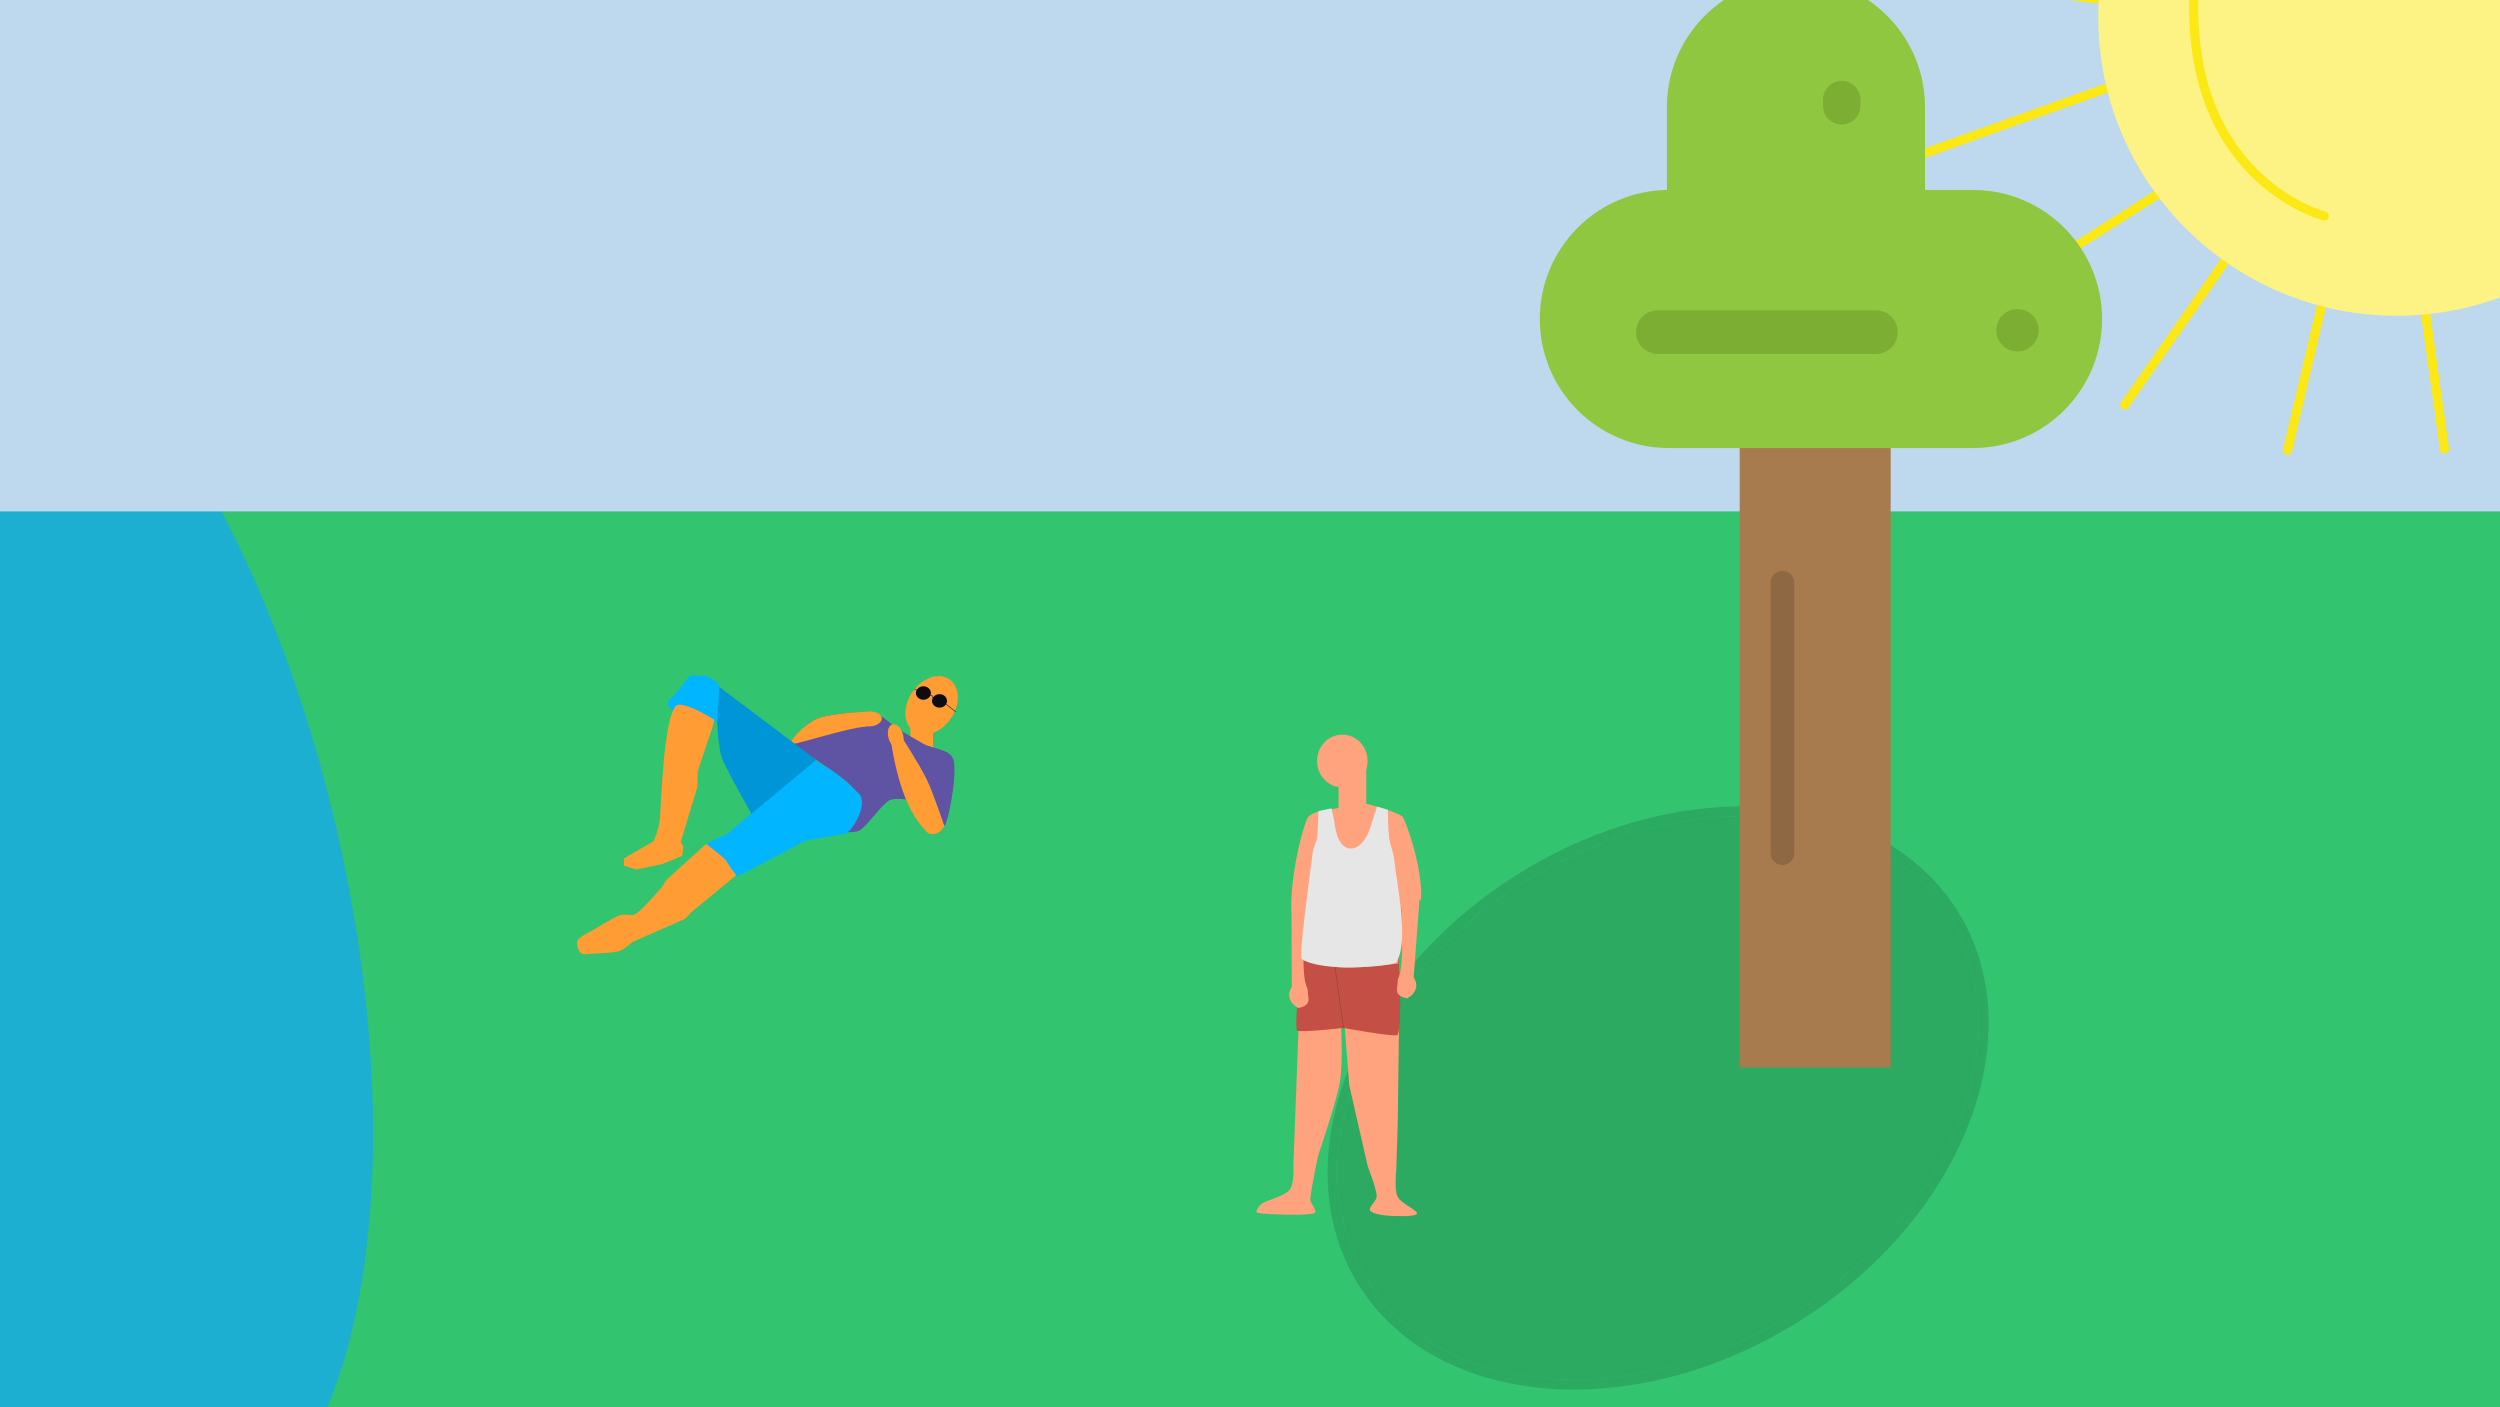
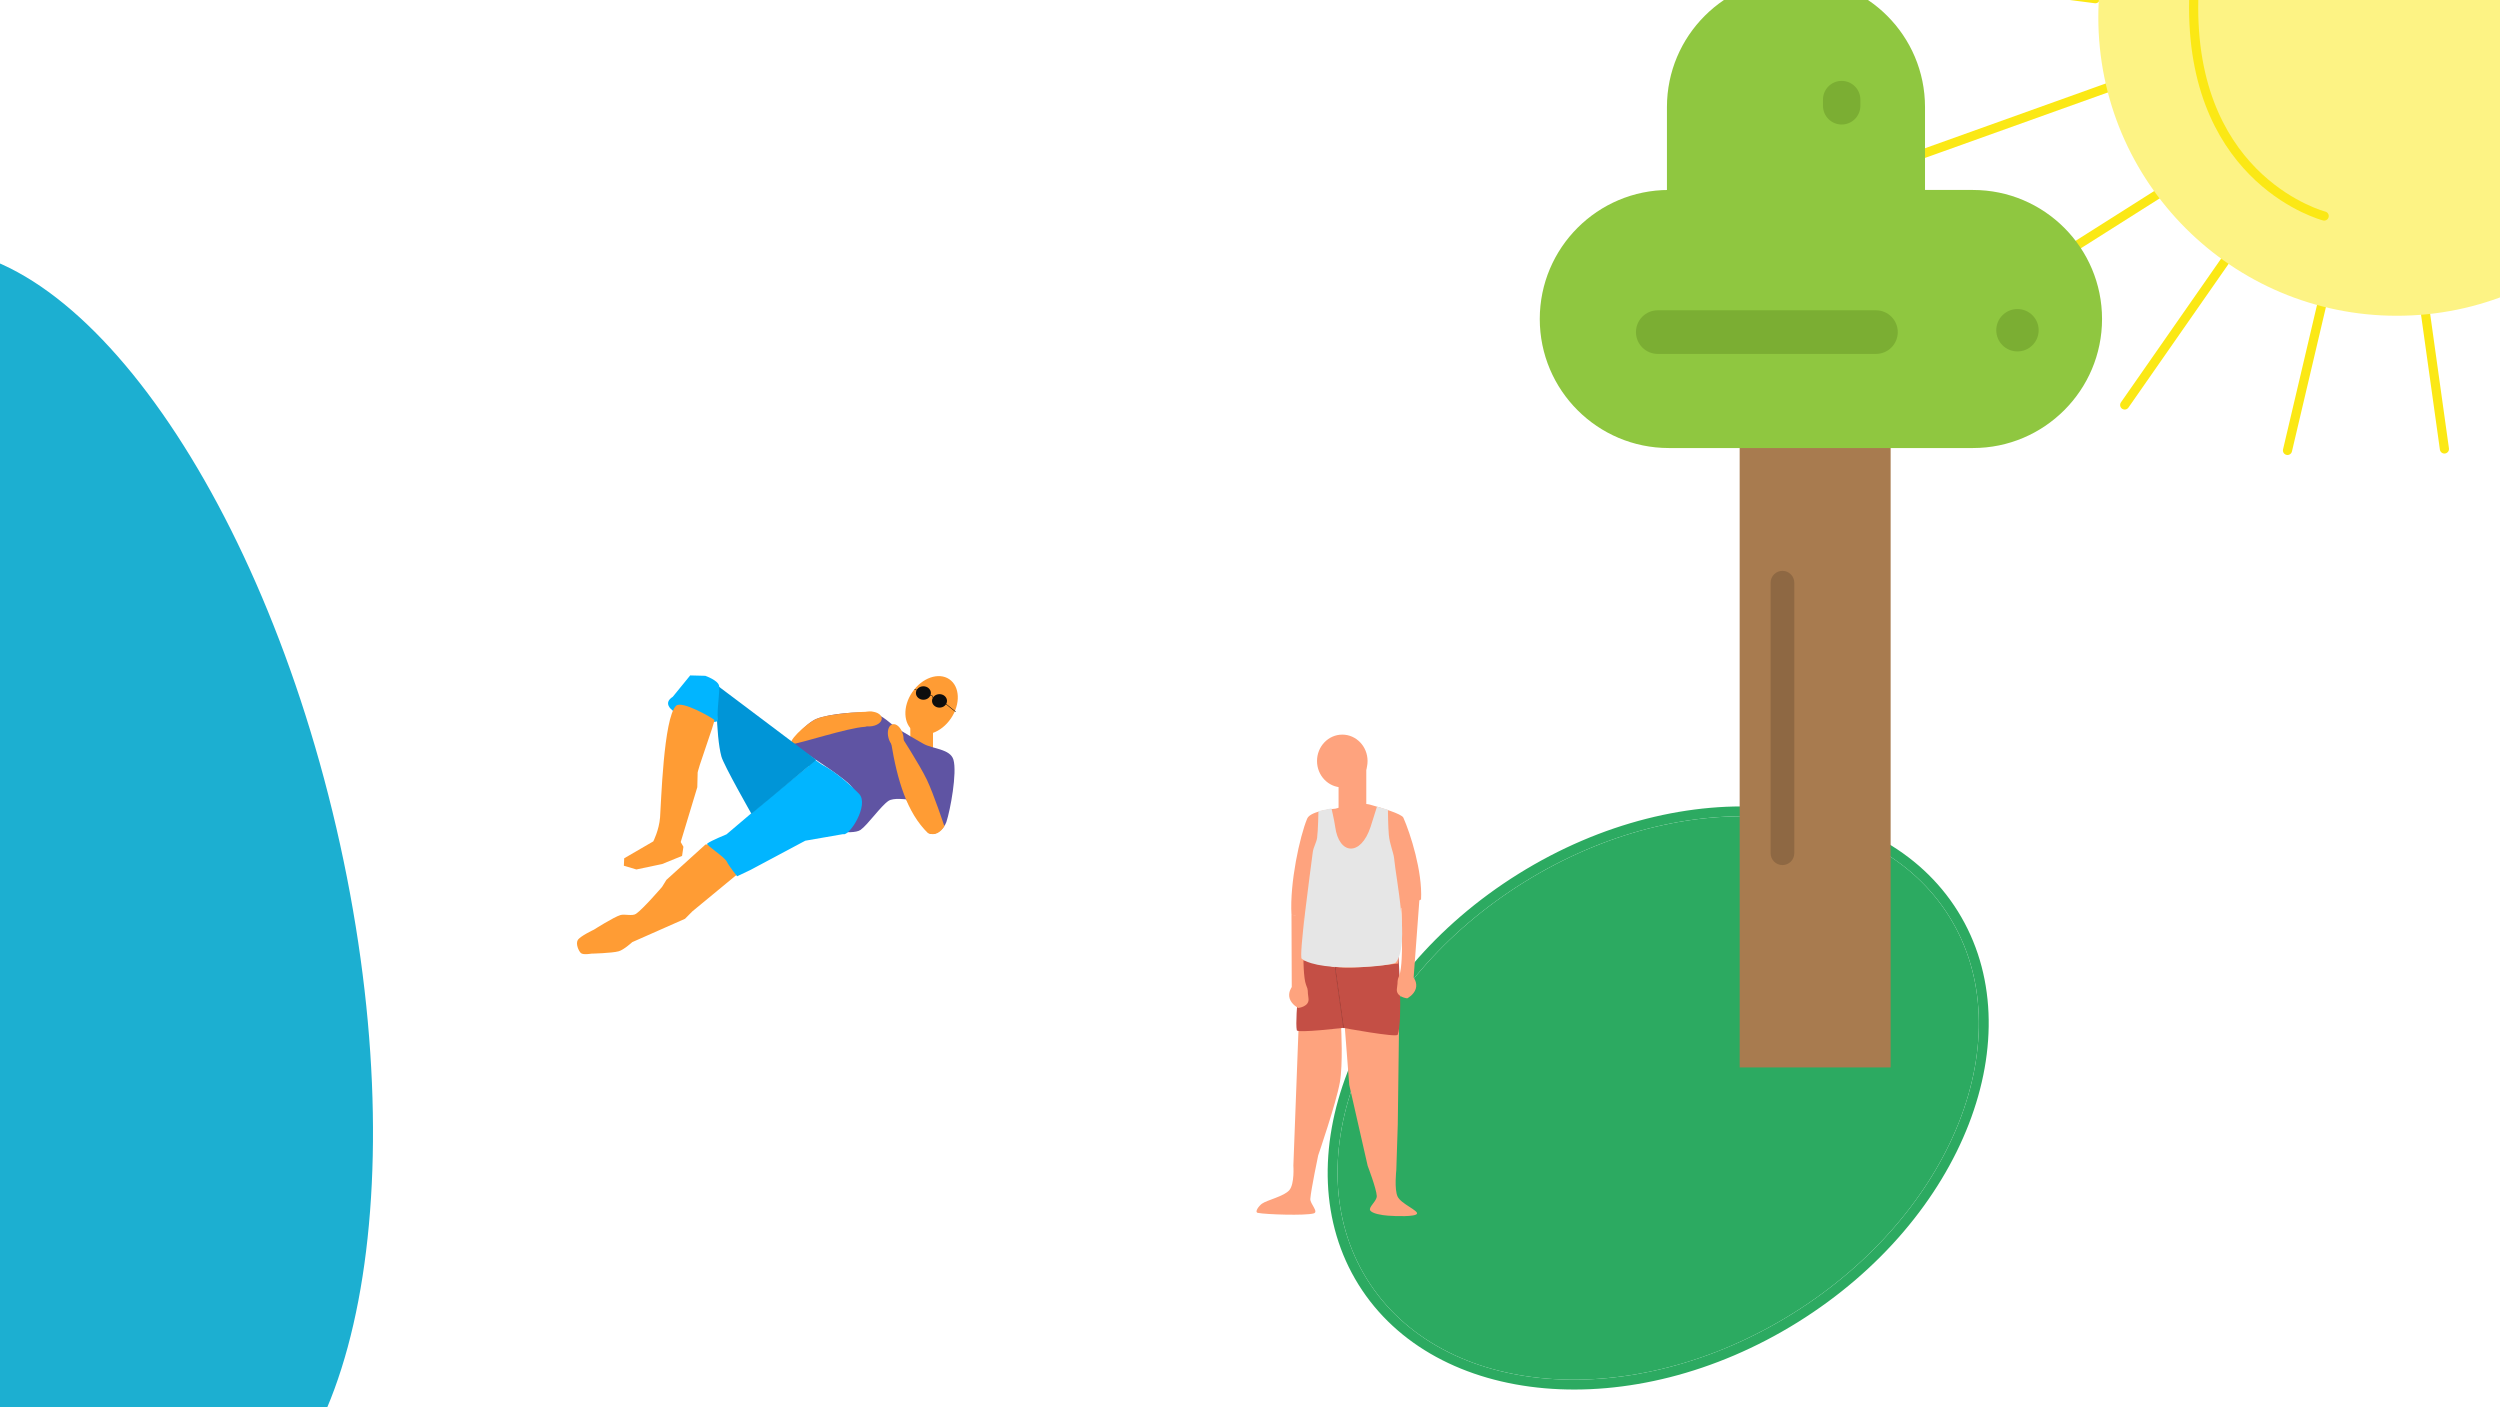
- <svg xmlns="http://www.w3.org/2000/svg" clip-rule="evenodd" fill-rule="evenodd" stroke-linecap="round" stroke-linejoin="round" stroke-miterlimit="1.5" version="1.1" viewBox="0 0 1920 1080" xml:space="preserve">
-   <rect x="-37.744" y="-101.44" width="2003.7" height="1233.4" fill="#33c470" />
-   <clipPath id="a">
-     <rect x="-37.744" y="-101.44" width="2003.7" height="1233.4" />
-   </clipPath>
-   <g clip-path="url(#a)">
-     <path d="m-74.601 193.33c120.56-27.983 269.72 170.23 332.88 442.36 63.166 272.13 16.57 515.79-103.99 543.77s-269.72-170.23-332.88-442.36c-63.166-272.13-16.57-515.79 103.99-543.77z" fill="#1cafd1" />
+ <svg xmlns="http://www.w3.org/2000/svg" width="100%" height="100%" viewBox="0 0 1920 1080" version="1.1" xml:space="preserve" style="fill-rule:evenodd;clip-rule:evenodd;stroke-linecap:round;stroke-linejoin:round;stroke-miterlimit:1.5;">
+   <path d="M-74.601,193.328c120.559,-27.983 269.72,170.234 332.885,442.365c63.166,272.131 16.57,515.786 -103.989,543.769c-120.559,27.983 -269.72,-170.233 -332.885,-442.364c-63.166,-272.131 -16.57,-515.786 103.989,-543.77Z" style="fill:#1cafd1;" />
+   <g id="Date">
+     <path d="M729.076,521.649c8.19,5.571 8.741,19.061 1.229,30.105c-7.511,11.044 -20.26,15.487 -28.45,9.916c-8.191,-5.571 -8.742,-19.06 -1.23,-30.104c7.512,-11.044 20.26,-15.488 28.451,-9.917Z" style="fill:#ff9c34;" />
+     <path d="M716.548,560.042c0,-2.404 -1.952,-4.356 -4.357,-4.356l-8.713,-0c-2.405,-0 -4.357,1.952 -4.357,4.356l0,13.615c0,2.405 1.952,4.357 4.357,4.357l8.713,-0c2.405,-0 4.357,-1.952 4.357,-4.357l0,-13.615Z" style="fill:#ff9c34;" />
+     <path d="M709.372,571.33c6.919,3.839 20.461,3.837 22.865,12.122c2.903,10.007 -2.338,38.518 -5.446,47.924c-1.643,4.97 -8.646,11.088 -13.201,8.508c-5.128,-2.903 -17.567,-25.931 -17.567,-25.931c0,0 -9.86,-1.419 -13.662,1.115c-5.856,3.904 -15.847,18.31 -21.47,22.307c-3.364,2.391 -12.269,1.673 -12.269,1.673c0,-0 9.852,-9.62 10.596,-15.615c0.743,-5.995 -1.22,-15.249 -6.135,-20.354c-8.364,-8.691 -36.765,-25.634 -44.055,-31.787c-1.945,-1.642 9.916,-16.039 18.124,-19.239c10.131,-3.951 32.066,-5.856 42.661,-4.462c8.108,1.067 14.32,8.87 20.913,12.826c6.175,3.706 12.349,7.419 18.646,10.913Z" style="fill:#5f54a3;" />
+     <path d="M609.028,571.292c-6.399,0.225 9.802,-15.677 18.124,-19.239c10.629,-4.55 43.794,-6.249 43.915,-5.046c-0,0 -2.556,10.97 -6.944,11.208c-12.967,0.704 -49.991,12.897 -55.095,13.077Z" style="fill:#ff9c34;" />
+     <path d="M684.415,570.599c4.681,28.327 12.089,53.661 28.349,69.285c5.106,2.072 9.332,-0.291 12.53,-5.306c0,0 -8.232,-24.804 -13.437,-35.688c-5.614,-11.738 -20.552,-34.715 -20.552,-34.715l-6.89,6.424Z" style="fill:#ff9c34;" />
+     <path d="M541.772,648.61l15.532,-1.26l14.062,11.334l-4.407,12.174l-35.275,29.102l-0,0.011l-5.591,5.662l-40.543,17.932c-0,0 -6.371,5.886 -10.396,7.017c-5.241,1.473 -21.051,1.819 -21.051,1.819c0,0 -6.324,1.213 -8.056,-0.52c-1.733,-1.732 -4.004,-6.93 -2.339,-9.875c1.689,-2.989 12.475,-8.057 12.475,-8.057c-0,0 15.203,-9.659 20.271,-11.175c3.304,-0.989 9.111,0.996 11.97,-0.934c5.332,-3.6 20.026,-20.668 20.026,-20.668l3.349,-5.427l29.973,-27.135Z" style="fill:#ff9c34;" />
+     <g id="Hose">
+       <path d="M619.433,579.288l11.963,7.999c11.457,5.994 23.398,17.23 28.301,22.299c8.218,8.497 -7.536,33.012 -12.123,31.018l-29.142,5.069l-42.154,22.485l-10.191,4.832c-0,0 -6.304,-7.882 -7.828,-11.142c-1.819,-3.889 -16.476,-12.924 -15.095,-14.004c2.807,-2.193 14.799,-7.071 14.799,-7.071l33.676,-28.593l29.469,-23.959l-1.675,-8.933Z" style="fill:#01b5ff;" />
+       <path d="M554.041,581.025c1.801,6.617 23.058,43.955 23.058,43.955l49.763,-41.367l-76.748,-57.744c-0,0 -0.571,38.638 3.927,55.156Z" style="fill:#0095d7;" />
+       <path d="M552.305,526.938c0.474,4.299 -1.236,15.115 -1.19,22.216c0.011,1.703 1.023,4.839 -1.293,5.132c-16.853,2.135 -47.184,-10.237 -33.15,-19.125l13.401,-16.446l11.573,0.305c-0,-0 10.175,3.518 10.659,7.918Z" style="fill:#01b5ff;" />
+     </g>
+     <path d="M519.223,542.042c-9.655,9.36 -11.509,75.805 -12.289,85.681c-0.78,9.875 -5.198,18.452 -5.198,18.452l-22.35,12.994l-0.26,5.718l9.616,2.858l19.751,-4.158l15.334,-6.237l1.039,-7.017l-2.079,-3.639l12.735,-42.102l0.26,-10.395c-1.083,-1.141 13.872,-40.464 12.769,-41.39c-2.148,-1.802 -24.934,-15.023 -29.328,-10.765Z" style="fill:#ff9c34;" />
+     <path d="M685.398,556.274c3.04,-0.841 6.636,2.554 8.025,7.575c1.389,5.022 0.048,9.781 -2.993,10.622c-3.04,0.841 -6.636,-2.553 -8.025,-7.575c-1.389,-5.021 -0.048,-9.781 2.993,-10.622Z" style="fill:#ff9c34;" />
+     <path d="M677.186,551.666c0.17,3.15 -3.917,5.934 -9.119,6.215c-5.203,0.28 -9.564,-2.051 -9.734,-5.201c-0.169,-3.15 3.917,-5.935 9.119,-6.215c5.203,-0.28 9.564,2.05 9.734,5.201Z" style="fill:#ff9c34;" />
+     <g id="Brille">
+       <ellipse cx="709.175" cy="532.238" rx="5.753" ry="5.178" style="fill:#0d0d0d;" />
+       <ellipse cx="721.544" cy="538.279" rx="5.753" ry="5.178" style="fill:#0d0d0d;" />
+       <path d="M716.435,535.899c-0,-0 0.294,-2.01 -1.968,-1.848" style="fill:none;stroke:#0d0d0d;stroke-width:0.4px;" />
+       <path d="M726.639,540.797l7.217,5.817" style="fill:none;stroke:#0d0d0d;stroke-width:0.4px;" />
+       <path d="M704.382,530.051l-1.901,-0.552" style="fill:none;stroke:#0d0d0d;stroke-width:0.4px;" />
+     </g>
  </g>
-   <rect x="-49.61" y="-116.27" width="2003.7" height="509.03" fill="#bed8ee" />
-   <path d="m729.08 521.65c8.19 5.571 8.741 19.061 1.229 30.105-7.511 11.044-20.26 15.487-28.45 9.916-8.191-5.571-8.742-19.06-1.23-30.104s20.26-15.488 28.451-9.917z" fill="#ff9c34" />
-   <path d="m716.55 560.04c0-2.404-1.952-4.356-4.357-4.356h-8.713c-2.405-0-4.357 1.952-4.357 4.356v13.615c0 2.405 1.952 4.357 4.357 4.357h8.713c2.405-0 4.357-1.952 4.357-4.357v-13.615z" fill="#ff9c34" />
-   <path d="m709.37 571.33c6.919 3.839 20.461 3.837 22.865 12.122 2.903 10.007-2.338 38.518-5.446 47.924-1.643 4.97-8.646 11.088-13.201 8.508-5.128-2.903-17.567-25.931-17.567-25.931s-9.86-1.419-13.662 1.115c-5.856 3.904-15.847 18.31-21.47 22.307-3.364 2.391-12.269 1.673-12.269 1.673s9.852-9.62 10.596-15.615c0.743-5.995-1.22-15.249-6.135-20.354-8.364-8.691-36.765-25.634-44.055-31.787-1.945-1.642 9.916-16.039 18.124-19.239 10.131-3.951 32.066-5.856 42.661-4.462 8.108 1.067 14.32 8.87 20.913 12.826 6.175 3.706 12.349 7.419 18.646 10.913z" fill="#5f54a3" />
-   <path d="m609.03 571.29c-6.399 0.225 9.802-15.677 18.124-19.239 10.629-4.55 43.794-6.249 43.915-5.046-0 0-2.556 10.97-6.944 11.208-12.967 0.704-49.991 12.897-55.095 13.077z" fill="#ff9c34" />
-   <path d="m684.42 570.6c4.681 28.327 12.089 53.661 28.349 69.285 5.106 2.072 9.332-0.291 12.53-5.306 0 0-8.232-24.804-13.437-35.688-5.614-11.738-20.552-34.715-20.552-34.715l-6.89 6.424z" fill="#ff9c34" />
-   <path d="m541.77 648.61 15.532-1.26 14.062 11.334-4.407 12.174-35.275 29.102v0.011l-5.591 5.662-40.543 17.932s-6.371 5.886-10.396 7.017c-5.241 1.473-21.051 1.819-21.051 1.819s-6.324 1.213-8.056-0.52c-1.733-1.732-4.004-6.93-2.339-9.875 1.689-2.989 12.475-8.057 12.475-8.057s15.203-9.659 20.271-11.175c3.304-0.989 9.111 0.996 11.97-0.934 5.332-3.6 20.026-20.668 20.026-20.668l3.349-5.427 29.973-27.135z" fill="#ff9c34" />
-   <path d="m619.43 579.29 11.963 7.999c11.457 5.994 23.398 17.23 28.301 22.299 8.218 8.497-7.536 33.012-12.123 31.018l-29.142 5.069-42.154 22.485-10.191 4.832s-6.304-7.882-7.828-11.142c-1.819-3.889-16.476-12.924-15.095-14.004 2.807-2.193 14.799-7.071 14.799-7.071l33.676-28.593 29.469-23.959-1.675-8.933z" fill="#01b5ff" />
-   <path d="m554.04 581.02c1.801 6.617 23.058 43.955 23.058 43.955l49.763-41.367-76.748-57.744s-0.571 38.638 3.927 55.156z" fill="#0095d7" />
-   <path d="m552.3 526.94c0.474 4.299-1.236 15.115-1.19 22.216 0.011 1.703 1.023 4.839-1.293 5.132-16.853 2.135-47.184-10.237-33.15-19.125l13.401-16.446 11.573 0.305s10.175 3.518 10.659 7.918z" fill="#01b5ff" />
-   <path d="m519.22 542.04c-9.655 9.36-11.509 75.805-12.289 85.681-0.78 9.875-5.198 18.452-5.198 18.452l-22.35 12.994-0.26 5.718 9.616 2.858 19.751-4.158 15.334-6.237 1.039-7.017-2.079-3.639 12.735-42.102 0.26-10.395c-1.083-1.141 13.872-40.464 12.769-41.39-2.148-1.802-24.934-15.023-29.328-10.765z" fill="#ff9c34" />
-   <path d="m685.4 556.27c3.04-0.841 6.636 2.554 8.025 7.575 1.389 5.022 0.048 9.781-2.993 10.622-3.04 0.841-6.636-2.553-8.025-7.575-1.389-5.021-0.048-9.781 2.993-10.622z" fill="#ff9c34" />
-   <path d="m677.19 551.67c0.17 3.15-3.917 5.934-9.119 6.215-5.203 0.28-9.564-2.051-9.734-5.201-0.169-3.15 3.917-5.935 9.119-6.215 5.203-0.28 9.564 2.05 9.734 5.201z" fill="#ff9c34" />
-   <ellipse cx="709.18" cy="532.24" rx="5.753" ry="5.178" fill="#0d0d0d" />
-   <ellipse cx="721.54" cy="538.28" rx="5.753" ry="5.178" fill="#0d0d0d" />
-   <path d="m716.44 535.9s0.294-2.01-1.968-1.848" fill="none" stroke="#0d0d0d" stroke-width=".4px" />
-   <path d="m726.64 540.8 7.217 5.817" fill="none" stroke="#0d0d0d" stroke-width=".4px" />
-   <path d="m704.38 530.05-1.901-0.552" fill="none" stroke="#0d0d0d" stroke-width=".4px" />
-   <path d="m1170.3 677.64c123.4-76.866 269.81-65.06 326.75 26.347 56.937 91.406 2.977 228.02-120.42 304.89s-269.81 65.06-326.75-26.347-2.976-228.02 120.42-304.89z" fill="#2caa61" />
-   <path d="m1166.2 671.08c-127.47 79.398-181.71 221.1-122.9 315.52s209.92 108.22 337.38 28.818c127.47-79.399 181.71-221.1 122.9-315.52s-209.92-108.22-337.38-28.818zm4.081 6.553c123.4-76.866 269.81-65.06 326.75 26.347 56.937 91.406 2.977 228.02-120.42 304.89s-269.81 65.06-326.75-26.347-2.976-228.02 120.42-304.89z" fill="#2caa61" />
-   <g fill="none" stroke="#fbe815" stroke-width="7.02px">
-     <path d="m1862.7 240.06 14.643 104.76" />
-     <path d="m1783.8 231.04-27.033 114.89" />
-     <path d="m1709.5 199.5-77.722 111.51" />
-     <path d="m1657.7 148.82-67.584 42.803" />
-     <path d="m1623.9 65.463-150.94 54.067" />
-     <path d="m1609.2-0.995-130.66-16.896" />
+   <path d="M1170.33,677.635c123.401,-76.866 269.812,-65.06 326.749,26.347c56.937,91.406 2.977,228.022 -120.424,304.888c-123.401,76.866 -269.812,65.06 -326.749,-26.347c-56.937,-91.407 -2.976,-228.023 120.424,-304.888Z" style="fill:#2caa61;" />
+   <path d="M1166.25,671.082c-127.468,79.398 -181.709,221.104 -122.896,315.523c58.813,94.419 209.916,108.216 337.384,28.818c127.467,-79.399 181.708,-221.104 122.895,-315.523c-58.813,-94.419 -209.916,-108.217 -337.383,-28.818Zm4.081,6.553c123.401,-76.866 269.812,-65.06 326.749,26.347c56.937,91.406 2.977,228.022 -120.424,304.888c-123.401,76.866 -269.812,65.06 -326.749,-26.347c-56.937,-91.407 -2.976,-228.023 120.424,-304.888Z" style="fill:#2caa61;" />
+   <g id="Sonne">
+     <g id="Sonnenstrahlen">
+       <path d="M1862.67,240.055l14.643,104.755" style="fill:none;stroke:#fbe815;stroke-width:7.02px;" />
+       <path d="M1783.82,231.044l-27.033,114.893" style="fill:none;stroke:#fbe815;stroke-width:7.02px;" />
+       <path d="M1709.48,199.504l-77.722,111.514" style="fill:none;stroke:#fbe815;stroke-width:7.02px;" />
+       <path d="M1657.66,148.816l-67.584,42.803" style="fill:none;stroke:#fbe815;stroke-width:7.02px;" />
+       <path d="M1623.87,65.463l-150.937,54.067" style="fill:none;stroke:#fbe815;stroke-width:7.02px;" />
+       <path d="M1609.23,-0.995l-130.662,-16.896" style="fill:none;stroke:#fbe815;stroke-width:7.02px;" />
+     </g>
+     <circle cx="1840.73" cy="13.284" r="229.223" style="fill:#fdf384;" />
+     <path d="M1784.97,-139.349c0,0 -100.25,11.018 -100.25,145.248c0,134.229 100.25,160.007 100.25,160.007" style="fill:none;stroke:#fbe815;stroke-width:7.02px;" />
  </g>
-   <circle cx="1840.7" cy="13.284" r="229.22" fill="#fdf384" />
-   <path d="m1785-139.35s-100.25 11.018-100.25 145.25c0 134.23 100.25 160.01 100.25 160.01" fill="none" stroke="#fbe815" stroke-width="7.02px" />
-   <rect x="1336.1" y="316.73" width="115.95" height="503.06" fill="#a87b4f" />
-   <path d="m1378 447.51c-0-5.02-4.076-9.096-9.096-9.096-5.021-0-9.096 4.076-9.096 9.096v207.78c-0 5.02 4.075 9.096 9.096 9.096 5.02-0 9.096-4.076 9.096-9.096v-207.78z" fill="#8e6843" />
-   <path d="m1614.4 244.99c-0-54.695-44.406-99.1-99.1-99.1h-233.63c-54.694-0-99.1 44.405-99.1 99.1s44.406 99.1 99.1 99.1h233.63c54.694-0 99.1-44.405 99.1-99.1z" fill="#8fc740" />
-   <path d="m1379.3 304.84c54.695-0 99.1-44.405 99.1-99.1v-123.52c0-54.695-44.405-99.1-99.1-99.1s-99.1 44.405-99.1 99.1v123.52c0 54.695 44.405 99.1 99.1 99.1z" fill="#8fc740" />
-   <path d="m1457.5 255.06c0-9.248-7.508-16.756-16.756-16.756h-167.56c-9.248-0-16.756 7.508-16.756 16.756s7.508 16.756 16.756 16.756h167.56c9.248-0 16.756-7.508 16.756-16.756z" fill="#7bae33" />
-   <path d="m1428.8 76.484c-0-7.926-6.436-14.362-14.363-14.362-7.926-0-14.362 6.436-14.362 14.362v4.788c0 7.927 6.436 14.362 14.362 14.362 7.927 0 14.363-6.435 14.363-14.362v-4.788z" fill="#7bae33" />
-   <circle cx="1549.4" cy="253.62" r="16.277" fill="#7bae33" />
-   <path d="m1030 789.39s1.483 28.057-1.003 41.86c-2.94 16.325-16.638 56.088-16.638 56.088s-5.461 25.947-6.05 33.377c-0.301 3.79 6.798 10.053 2.515 11.202-6.706 1.799-36.129 0.829-42.75-0.411-2.924-0.548 0.769-5.389 3.025-7.027 4.034-2.927 17.143-5.646 21.176-10.54 4.034-4.893 3.025-18.821 3.025-18.821l3.933-104.15 32.767-1.582z" fill="#fea37e" />
-   <path d="m1032.8 789.4 3.388 43.812 14.146 62.169s6.67 17.391 6.988 23.082c0.22 3.944-6.522 8.538-5.082 11.067 1.44 2.53 8.878 3.756 13.722 4.111 5.993 0.439 21.007 0.966 22.235-1.476 1.228-2.441-12.219-7.606-14.866-13.175-2.647-5.568-1.016-20.237-1.016-20.237l1.136-35.078 0.963-75.254-41.614 0.979z" fill="#fea37e" />
-   <path d="m1074 734.66s3.43 49.716-0.61 60.036c-0.889 2.272-41.889-5.3-41.889-5.3l-7.1-51.241 49.599-3.495z" fill="#c44f45" />
-   <path d="m1025.3 742.92 6.494 46.472s-35.46 4.158-35.883 1.859c-1.838-9.975 4.067-56.354 4.067-56.354l25.322 8.023z" fill="#c44f45" />
-   <path d="m1025.3 742.92 6.494 46.472" fill="none" stroke="#95372f" stroke-width=".4px" />
-   <ellipse cx="1030.9" cy="584.45" rx="19.412" ry="20.259" fill="#fea37e" />
-   <path d="m1028 584.98c0-2.938 2.385-5.323 5.323-5.323h10.644c2.937 0 5.322 2.385 5.322 5.323v39.996c0 2.937-2.385 5.322-5.322 5.322h-10.644c-2.938 0-5.323-2.385-5.323-5.322v-39.996z" fill="#fea37e" />
-   <path d="m1052.1 617.95c8.678 2.425 24.361 7.077 25.649 10.001 5.506 12.494 14.722 41.33 13.594 62.875l-15.133 6.596-2.565 42.555s-29.069 3.689-41.552 3.192c-11.375-0.452-33.344-6.17-33.344-6.17l2.565-31.917-9.49-2.553c-1.411-24.611 6.412-60.252 12.055-73.834 2.572-6.19 21.802-7.66 21.802-7.66s18.09-5.412 26.419-3.085z" fill="#fea37e" />
-   <path d="m991.86 702.52 0.206 55.574s-3.094 4.073-1.605 8.765c1.49 4.693 6.532 7.26 6.532 7.26s8.938-0.885 7.907-7.525c-1.031-6.641 0.229-5.224-1.833-10.182-2.063-4.958-2.063-21.205-2.063-21.205l0.458-31.165-9.602-1.522z" fill="#fea37e" />
-   <path d="m1090.2 690.19-4.486 60.515s3.094 4.073 1.604 8.765-6.532 7.26-6.532 7.26-8.938-0.885-7.907-7.526c1.032-6.64-0.229-5.223 1.834-10.181 2.062-4.958 2.062-21.205 2.062-21.205l-0.458-31.165 13.883-6.463z" fill="#fea37e" />
-   <path d="m1057.5 619.47s-3.308 10.696-4.932 15.613c-7.546 22.845-24.287 21.55-27.188-0.213-0.629-4.717-2.822-14.043-2.822-14.043l-10.003 2.127s-0.299 15.178-1.026 20.427c-0.523 3.777-2.855 7.284-3.334 11.064-1.967 15.498-10.901 80.146-8.465 81.919 15.088 10.979 70.194 5.532 72.332 2.766 10.825-14.008 0.119-63.432-1.36-79.598-0.439-4.802-3.348-10.621-4.103-18.396-0.553-5.7-0.693-19.245-0.693-19.245l-8.406-2.421z" fill="#e6e6e6" />
+   <g>
+     <g id="Baum">
+       <g id="Stamm">
+         <rect x="1336.06" y="316.729" width="115.946" height="503.055" style="fill:#a87b4f;" />
+         <path d="M1378.02,447.511c-0,-5.02 -4.076,-9.096 -9.096,-9.096c-5.021,-0 -9.096,4.076 -9.096,9.096l-0,207.775c-0,5.02 4.075,9.096 9.096,9.096c5.02,-0 9.096,-4.076 9.096,-9.096l-0,-207.775Z" style="fill:#8e6843;" />
+       </g>
+       <g id="Krone">
+         <path d="M1614.37,244.992c-0,-54.695 -44.406,-99.1 -99.1,-99.1l-233.628,-0c-54.694,-0 -99.1,44.405 -99.1,99.1c0,54.695 44.406,99.1 99.1,99.1l233.628,-0c54.694,-0 99.1,-44.405 99.1,-99.1Z" style="fill:#8fc740;" />
+         <path d="M1379.31,304.835c54.695,-0 99.1,-44.405 99.1,-99.1l0,-123.516c0,-54.695 -44.405,-99.1 -99.1,-99.1c-54.695,-0 -99.1,44.405 -99.1,99.1l0,123.516c0,54.695 44.405,99.1 99.1,99.1Z" style="fill:#8fc740;" />
+         <path d="M1457.49,255.056c0,-9.248 -7.508,-16.756 -16.756,-16.756l-167.56,-0c-9.248,-0 -16.756,7.508 -16.756,16.756c-0,9.248 7.508,16.756 16.756,16.756l167.56,-0c9.248,-0 16.756,-7.508 16.756,-16.756Z" style="fill:#7bae33;" />
+         <path d="M1428.77,76.484c-0,-7.926 -6.436,-14.362 -14.363,-14.362c-7.926,-0 -14.362,6.436 -14.362,14.362l0,4.788c0,7.927 6.436,14.362 14.362,14.362c7.927,0 14.363,-6.435 14.363,-14.362l-0,-4.788Z" style="fill:#7bae33;" />
+         <circle cx="1549.41" cy="253.62" r="16.277" style="fill:#7bae33;" />
+       </g>
+     </g>
+   </g>
+   <g id="Du">
+     <path d="M1030.01,789.392c-0,-0 1.483,28.057 -1.003,41.86c-2.94,16.325 -16.638,56.088 -16.638,56.088c-0,0 -5.461,25.947 -6.05,33.377c-0.301,3.79 6.798,10.053 2.515,11.202c-6.706,1.799 -36.129,0.829 -42.75,-0.411c-2.924,-0.548 0.769,-5.389 3.025,-7.027c4.034,-2.927 17.143,-5.646 21.176,-10.54c4.034,-4.893 3.025,-18.821 3.025,-18.821l3.933,-104.146l32.767,-1.582Z" style="fill:#fea37e;" />
+     <path d="M1032.84,789.396l3.388,43.812l14.146,62.169c0,-0 6.67,17.391 6.988,23.082c0.22,3.944 -6.522,8.538 -5.082,11.067c1.44,2.53 8.878,3.756 13.722,4.111c5.993,0.439 21.007,0.966 22.235,-1.476c1.228,-2.441 -12.219,-7.606 -14.866,-13.175c-2.647,-5.568 -1.016,-20.237 -1.016,-20.237l1.136,-35.078l0.963,-75.254l-41.614,0.979Z" style="fill:#fea37e;" />
+     <path d="M1074.02,734.661c-0,-0 3.43,49.716 -0.61,60.036c-0.889,2.272 -41.889,-5.3 -41.889,-5.3l-7.1,-51.241l49.599,-3.495Z" style="fill:#c44f45;" />
+     <path d="M1025.33,742.925l6.494,46.472c0,-0 -35.46,4.158 -35.883,1.859c-1.838,-9.975 4.067,-56.354 4.067,-56.354l25.322,8.023Z" style="fill:#c44f45;" />
+     <path d="M1025.33,742.925l6.494,46.472" style="fill:none;stroke:#95372f;stroke-width:0.4px;" />
+     <ellipse cx="1030.88" cy="584.446" rx="19.412" ry="20.259" style="fill:#fea37e;" />
+     <path d="M1028.02,584.975c0,-2.938 2.385,-5.323 5.323,-5.323l10.644,0c2.937,0 5.322,2.385 5.322,5.323l0,39.996c0,2.937 -2.385,5.322 -5.322,5.322l-10.644,0c-2.938,0 -5.323,-2.385 -5.323,-5.322l0,-39.996Z" style="fill:#fea37e;" />
+     <path d="M1052.13,617.952c8.678,2.425 24.361,7.077 25.649,10.001c5.506,12.494 14.722,41.33 13.594,62.875l-15.133,6.596l-2.565,42.555c0,0 -29.069,3.689 -41.552,3.192c-11.375,-0.452 -33.344,-6.17 -33.344,-6.17l2.565,-31.917l-9.49,-2.553c-1.411,-24.611 6.412,-60.252 12.055,-73.834c2.572,-6.19 21.802,-7.66 21.802,-7.66c-0,0 18.09,-5.412 26.419,-3.085Z" style="fill:#fea37e;" />
+     <path d="M991.861,702.518l0.206,55.574c-0,-0 -3.094,4.073 -1.605,8.765c1.49,4.693 6.532,7.26 6.532,7.26c0,0 8.938,-0.885 7.907,-7.525c-1.031,-6.641 0.229,-5.224 -1.833,-10.182c-2.063,-4.958 -2.063,-21.205 -2.063,-21.205l0.458,-31.165l-9.602,-1.522Z" style="fill:#fea37e;" />
+     <path d="M1090.16,690.189l-4.486,60.515c-0,-0 3.094,4.073 1.604,8.765c-1.49,4.692 -6.532,7.26 -6.532,7.26c0,0 -8.938,-0.885 -7.907,-7.526c1.032,-6.64 -0.229,-5.223 1.834,-10.181c2.062,-4.958 2.062,-21.205 2.062,-21.205l-0.458,-31.165l13.883,-6.463Z" style="fill:#fea37e;" />
+     <path d="M1057.52,619.466c0,0 -3.308,10.696 -4.932,15.613c-7.546,22.845 -24.287,21.55 -27.188,-0.213c-0.629,-4.717 -2.822,-14.043 -2.822,-14.043l-10.003,2.127c0,0 -0.299,15.178 -1.026,20.427c-0.523,3.777 -2.855,7.284 -3.334,11.064c-1.967,15.498 -10.901,80.146 -8.465,81.919c15.088,10.979 70.194,5.532 72.332,2.766c10.825,-14.008 0.119,-63.432 -1.36,-79.598c-0.439,-4.802 -3.348,-10.621 -4.103,-18.396c-0.553,-5.7 -0.693,-19.245 -0.693,-19.245l-8.406,-2.421Z" style="fill:#e6e6e6;" />
+   </g>
</svg>
